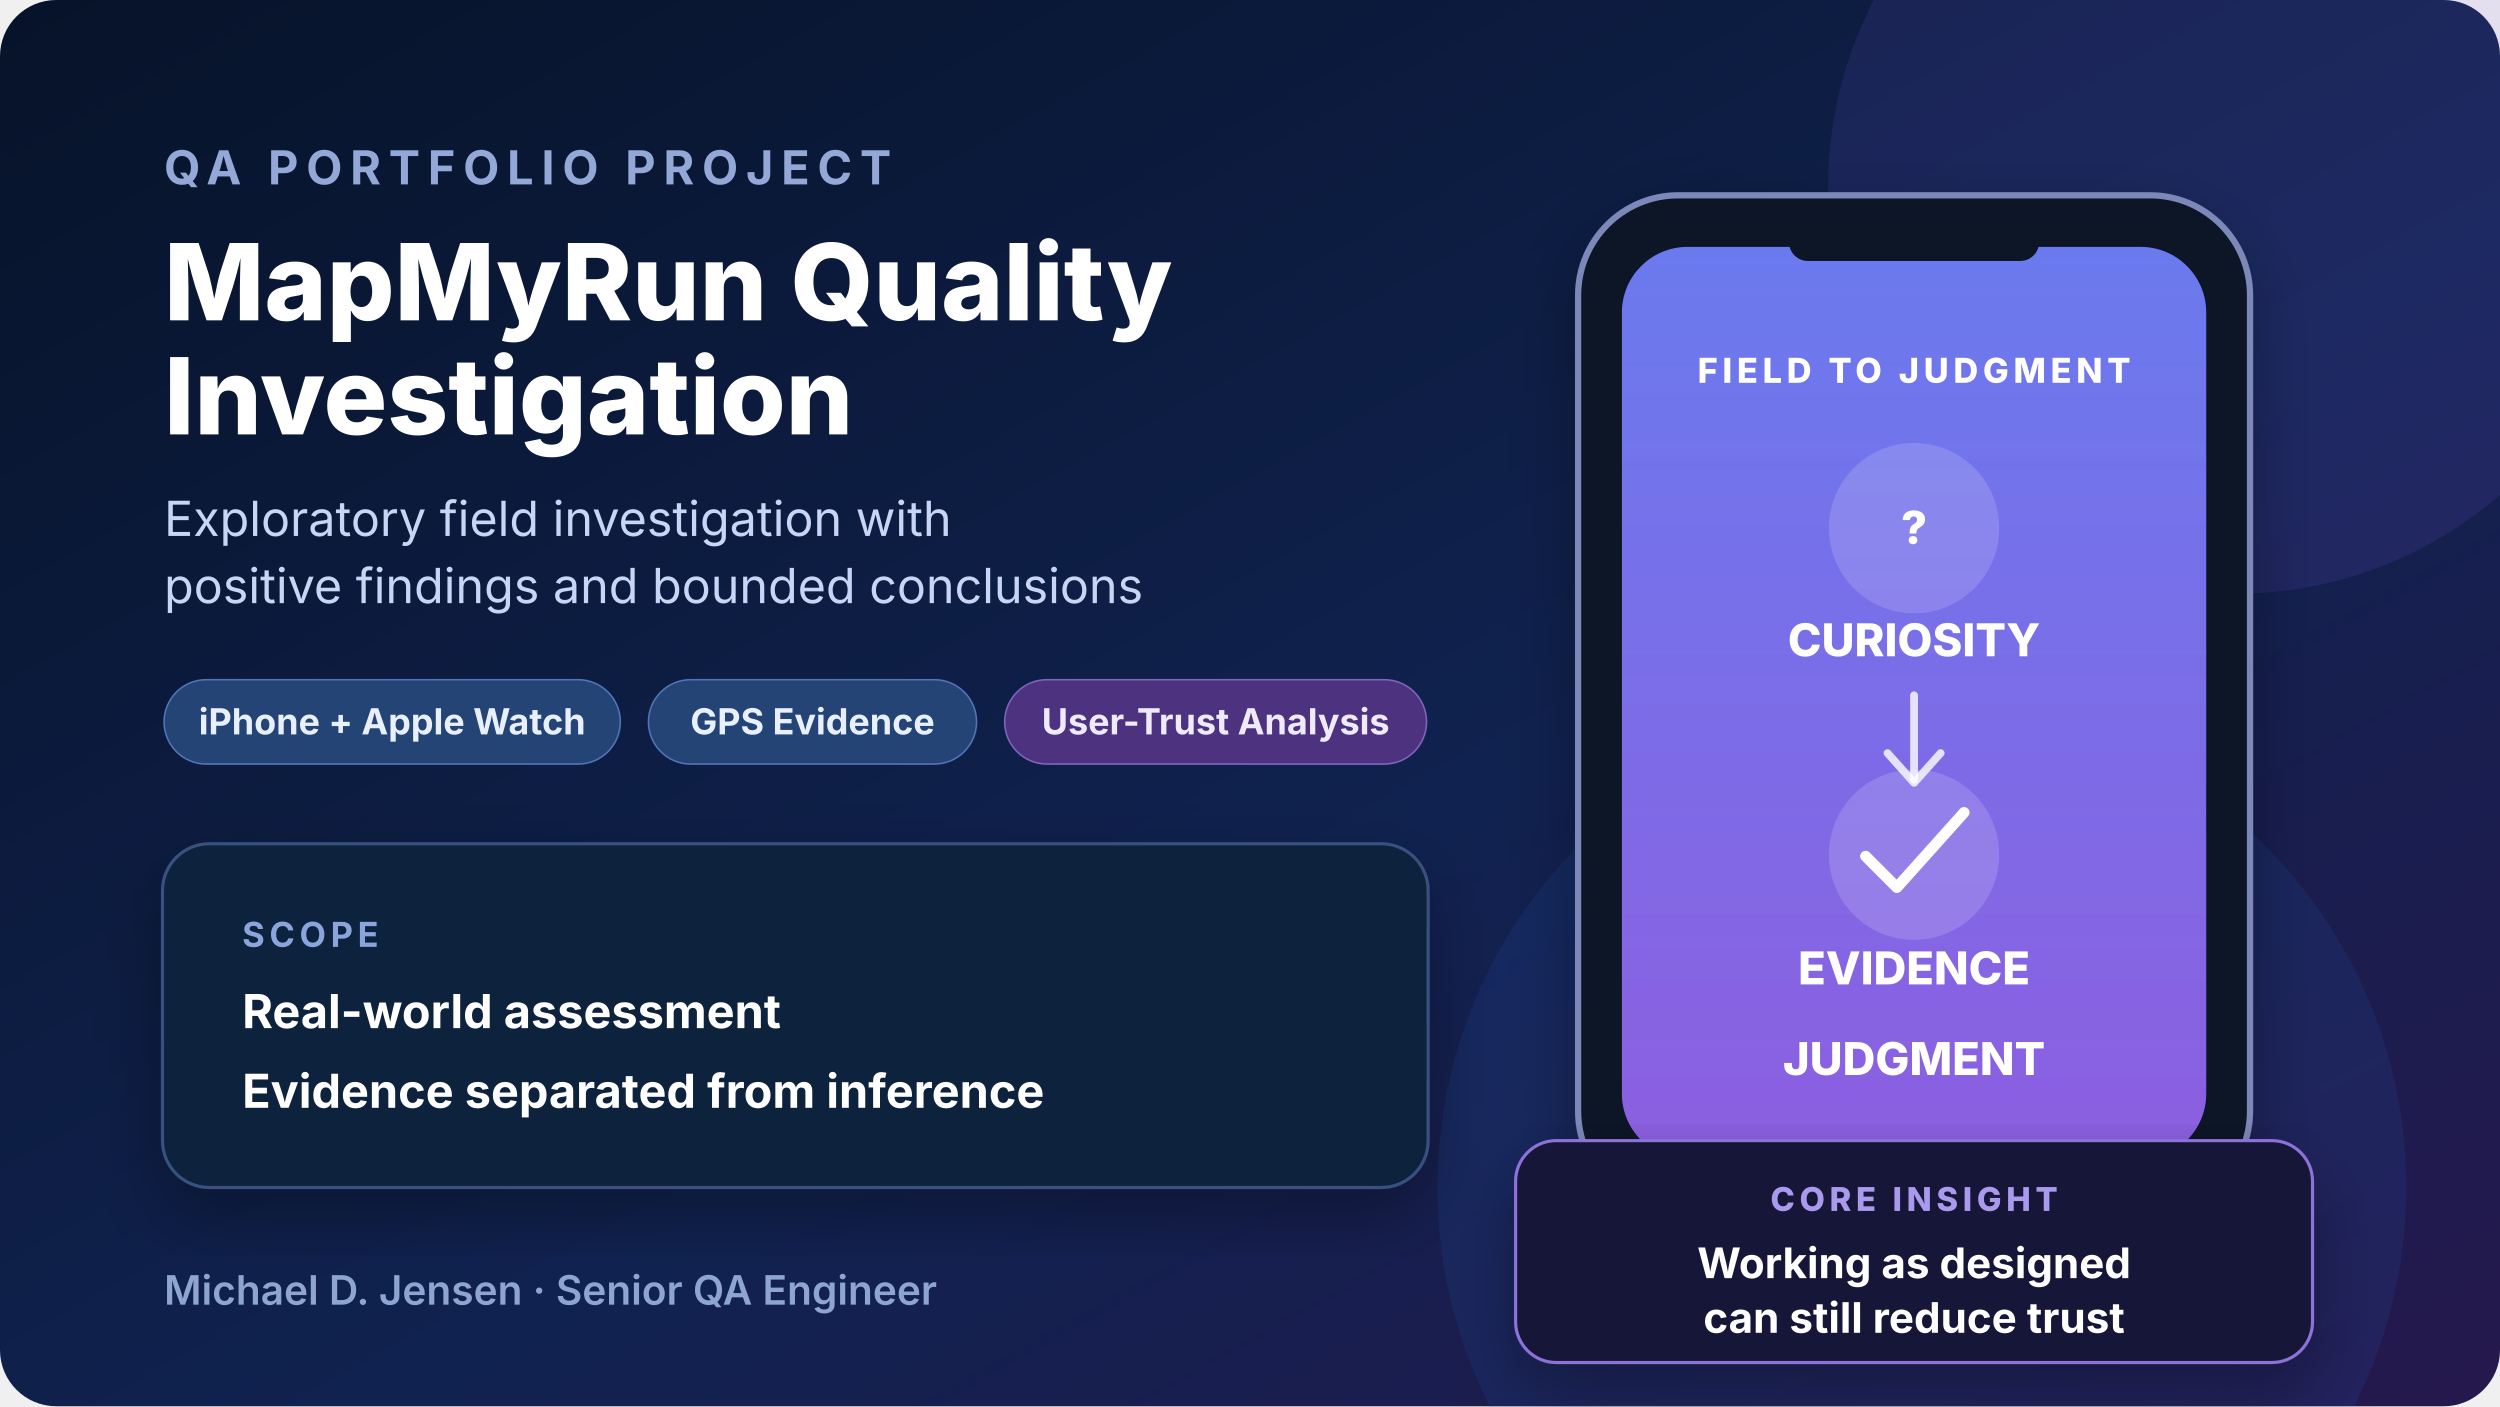
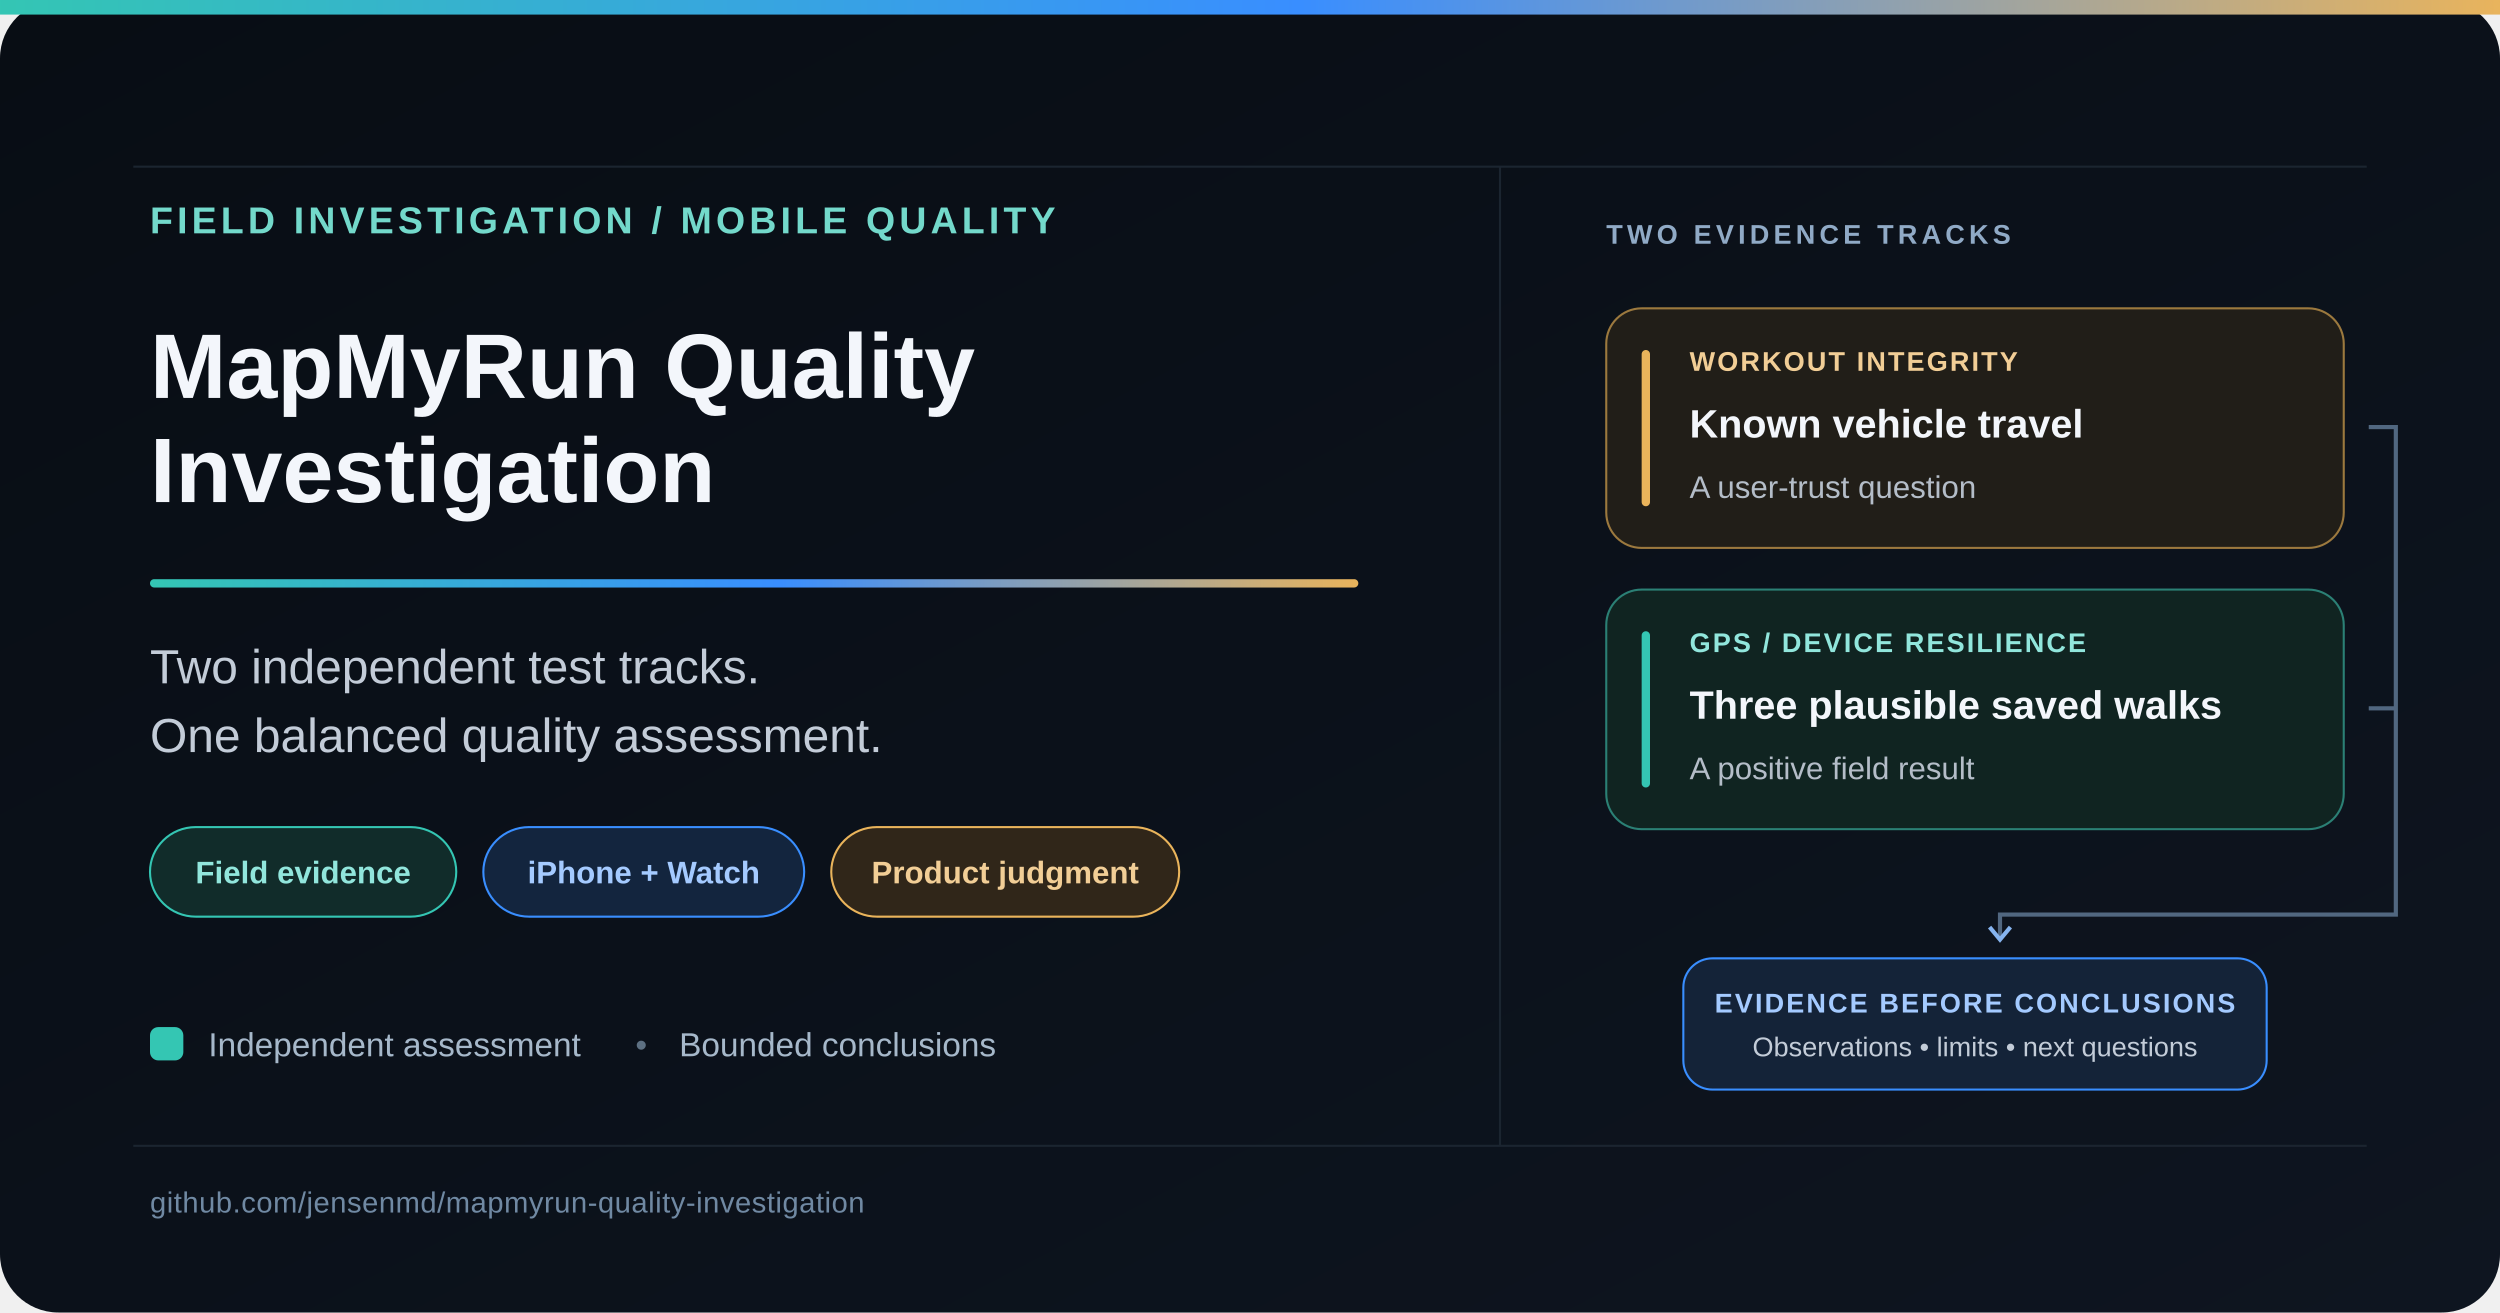
- <svg xmlns="http://www.w3.org/2000/svg" width="1600" height="900" viewBox="0 0 1600 900">
+ <svg xmlns="http://www.w3.org/2000/svg" width="1200" height="630" viewBox="0 0 1200 630" role="img" aria-labelledby="title desc">
  <defs>
-     <linearGradient id="bg" x1="0" y1="0" x2="1" y2="1">
-       <stop offset="0" stop-color="#071329" />
-       <stop offset="0.58" stop-color="#102250" />
-       <stop offset="1" stop-color="#25184d" />
+     <linearGradient id="bg" x2="1" y2="1">
+       <stop stop-color="#080d14" />
+       <stop offset="1" stop-color="#0e1520" />
    </linearGradient>
-     <linearGradient id="phone" x1="0" y1="0" x2="0" y2="1">
-       <stop offset="0" stop-color="#6f7ef7" />
-       <stop offset="1" stop-color="#9262e8" />
+     <linearGradient id="accent">
+       <stop stop-color="#34c6b3" />
+       <stop offset=".52" stop-color="#398eff" />
+       <stop offset="1" stop-color="#eab45b" />
    </linearGradient>
-     <filter id="shadow" x="-20%" y="-20%" width="140%" height="140%">
-       <feDropShadow dx="0" dy="18" stdDeviation="22" flood-color="#000" flood-opacity="0.32" />
-     </filter>
  </defs>
-   <rect width="1600" height="900" rx="36" fill="url(#bg)" />
-   <circle cx="1430" cy="120" r="260" fill="#7c5ce6" opacity="0.12" />
-   <circle cx="1230" cy="760" r="310" fill="#2570d9" opacity="0.11" />
-   <g font-family="Inter, Segoe UI, Arial, sans-serif">
-     <text x="105" y="118" fill="#93a8d7" font-size="30" font-weight="700" letter-spacing="5">QA PORTFOLIO PROJECT</text>
-     <text x="105" y="205" fill="#ffffff" font-size="68" font-weight="800">MapMyRun Quality</text>
-     <text x="105" y="278" fill="#ffffff" font-size="68" font-weight="800">Investigation</text>
-     <text x="105" y="343" fill="#c8d5f5" font-size="31">Exploratory field investigation with</text>
-     <text x="105" y="386" fill="#c8d5f5" font-size="31">positive findings and bounded conclusions</text>
-     <g font-size="23" font-weight="650">
-       <rect x="105" y="435" width="292" height="54" rx="27" fill="#244476" stroke="#5275b7" />
-       <text x="251" y="470" text-anchor="middle" fill="#e8efff">iPhone + Apple Watch</text>
-       <rect x="415" y="435" width="210" height="54" rx="27" fill="#244476" stroke="#5275b7" />
-       <text x="520" y="470" text-anchor="middle" fill="#e8efff">GPS Evidence</text>
-       <rect x="643" y="435" width="270" height="54" rx="27" fill="#4d337f" stroke="#8263bd" />
-       <text x="778" y="470" text-anchor="middle" fill="#f0eaff">User-Trust Analysis</text>
+   <rect width="1200" height="630" rx="28" fill="url(#bg)" />
+   <rect width="1200" height="7" fill="url(#accent)" />
+   <g stroke="#1b2530">
+     <path d="M64 80H1136M64 550H1136M720 80V550" />
+   </g>
+   <g font-family="Arial, sans-serif">
+     <text x="72" y="112" fill="#73d9cb" font-size="18" font-weight="700" letter-spacing="2">FIELD INVESTIGATION / MOBILE QUALITY</text>
+     <g fill="#f3f6fb" font-size="44" font-weight="700">
+       <text x="72" y="191">MapMyRun Quality</text>
+       <text x="72" y="241">Investigation</text>
    </g>
-     <g filter="url(#shadow)">
-       <rect x="104" y="540" width="810" height="220" rx="30" fill="#10203d" stroke="#38517e" stroke-width="2" />
-       <text x="155" y="606" fill="#8aa5dc" font-size="22" font-weight="700" letter-spacing="3">SCOPE</text>
-       <text x="155" y="658" fill="#ffffff" font-size="30" font-weight="650">Real-world assessment</text>
-       <text x="155" y="709" fill="#ffffff" font-size="30" font-weight="650">Evidence separated from inference</text>
+     <rect x="72" y="278" width="580" height="4" rx="2" fill="url(#accent)" />
+     <g fill="#c3ccd8" font-size="23">
+       <text x="72" y="328">Two independent test tracks.</text>
+       <text x="72" y="361">One balanced quality assessment.</text>
    </g>
-     <g filter="url(#shadow)">
-       <rect x="1010" y="125" width="430" height="650" rx="64" fill="#0a1226" stroke="#7b88b7" stroke-width="4" />
-       <rect x="1038" y="158" width="374" height="584" rx="42" fill="url(#phone)" opacity="0.96" />
-       <rect x="1145" y="143" width="160" height="24" rx="12" fill="#0a1226" />
-       <text x="1225" y="245" text-anchor="middle" fill="#ffffff" font-size="22" font-weight="800" letter-spacing="3">FIELD TO JUDGMENT</text>
-       <g text-anchor="middle" font-size="29" font-weight="800">
-         <circle cx="1225" cy="338" r="54" fill="#ffffff" opacity="0.15" stroke="#ffffff" />
-         <text x="1225" y="348" fill="#ffffff">?</text>
-         <text x="1225" y="420" fill="#ffffff">CURIOSITY</text>
-         <path d="M1225 445 v54" stroke="#ffffff" stroke-width="5" stroke-linecap="round" opacity="0.8" />
-         <path d="M1208 482 l17 19 17-19" fill="none" stroke="#ffffff" stroke-width="5" stroke-linecap="round" stroke-linejoin="round" opacity="0.8" />
-         <circle cx="1225" cy="547" r="54" fill="#ffffff" opacity="0.15" stroke="#ffffff" />
-         <path d="M1194 548 l20 20 43-48" fill="none" stroke="#ffffff" stroke-width="7" stroke-linecap="round" stroke-linejoin="round" />
-         <text x="1225" y="630" fill="#ffffff">EVIDENCE</text>
-         <text x="1225" y="688" fill="#ffffff">JUDGMENT</text>
-       </g>
+     <rect x="72" y="397" width="147" height="43" rx="22" fill="#112c2a" stroke="#34c6b3" />
+     <rect x="232" y="397" width="154" height="43" rx="22" fill="#13253e" stroke="#398eff" />
+     <rect x="399" y="397" width="167" height="43" rx="22" fill="#302619" stroke="#eab45b" />
+     <g font-size="15" font-weight="700" text-anchor="middle">
+       <text x="145.5" y="424" fill="#91e6dc">Field evidence</text>
+       <text x="309" y="424" fill="#a4caff">iPhone + Watch</text>
+       <text x="482.5" y="424" fill="#f2ce96">Product judgment</text>
    </g>
-     <g filter="url(#shadow)">
-       <rect x="1010" y="800" width="430" height="0" fill="none" />
-       <rect x="970" y="730" width="510" height="142" rx="26" fill="#161737" stroke="#8d72d9" stroke-width="2" />
-       <text x="1225" y="775" text-anchor="middle" fill="#a99aee" font-size="21" font-weight="800" letter-spacing="3">CORE INSIGHT</text>
-       <text x="1225" y="818" text-anchor="middle" fill="#ffffff" font-size="27" font-weight="750">Working as designed</text>
-       <text x="1225" y="853" text-anchor="middle" fill="#ffffff" font-size="27" font-weight="750">can still reduce trust</text>
+     <rect x="72" y="493" width="16" height="16" rx="4" fill="#34c6b3" />
+     <g font-size="16" fill="#a6b8ca">
+       <text x="100" y="507">Independent assessment</text>
+       <text x="305" y="507" fill="#5d7082">•</text>
+       <text x="326" y="507">Bounded conclusions</text>
    </g>
-     <text x="105" y="835" fill="#8ea5d1" font-size="26" font-weight="600">Michael D. Jensen · Senior QA Engineer</text>
+     <text x="72" y="582" fill="#7089a3" font-size="14" letter-spacing=".25">github.com/jensenmd/mapmyrun-quality-investigation</text>
+     <text x="771" y="117" fill="#90aac6" font-size="13" letter-spacing="2" font-weight="700">TWO EVIDENCE TRACKS</text>
+     <rect x="771" y="148" width="354" height="115" rx="17" fill="#211e18" stroke="#9c793e" />
+     <path d="M790 170V241" stroke="#eab45b" stroke-width="4" stroke-linecap="round" />
+     <text x="811" y="178" fill="#f2ce96" font-size="13" font-weight="700" letter-spacing="1">WORKOUT INTEGRITY</text>
+     <text x="811" y="210" fill="#f3f6fb" font-size="19" font-weight="700">Known vehicle travel</text>
+     <text x="811" y="239" fill="#b4bdc8" font-size="15">A user-trust question</text>
+     <rect x="771" y="283" width="354" height="115" rx="17" fill="#102421" stroke="#2b8075" />
+     <path d="M790 305V376" stroke="#34c6b3" stroke-width="4" stroke-linecap="round" />
+     <text x="811" y="313" fill="#91e6dc" font-size="13" font-weight="700" letter-spacing="1">GPS / DEVICE RESILIENCE</text>
+     <text x="811" y="345" fill="#f3f6fb" font-size="19" font-weight="700">Three plausible saved walks</text>
+     <text x="811" y="374" fill="#b4bdc8" font-size="15">A positive field result</text>
+     <path d="M1137 205H1150V439H960V451M1137 340H1150" fill="none" stroke="#516780" stroke-width="2" />
+     <path d="M955 445L960 451L965 445" fill="none" stroke="#86b4ef" stroke-width="2" />
+     <rect x="808" y="460" width="280" height="63" rx="14" fill="#142338" stroke="#398eff" />
+     <text x="948" y="486" text-anchor="middle" fill="#a4caff" font-size="13" font-weight="700" letter-spacing="1">EVIDENCE BEFORE CONCLUSIONS</text>
+     <text x="948" y="507" text-anchor="middle" fill="#c3ccd8" font-size="13">Observations • limits • next questions</text>
  </g>
</svg>
